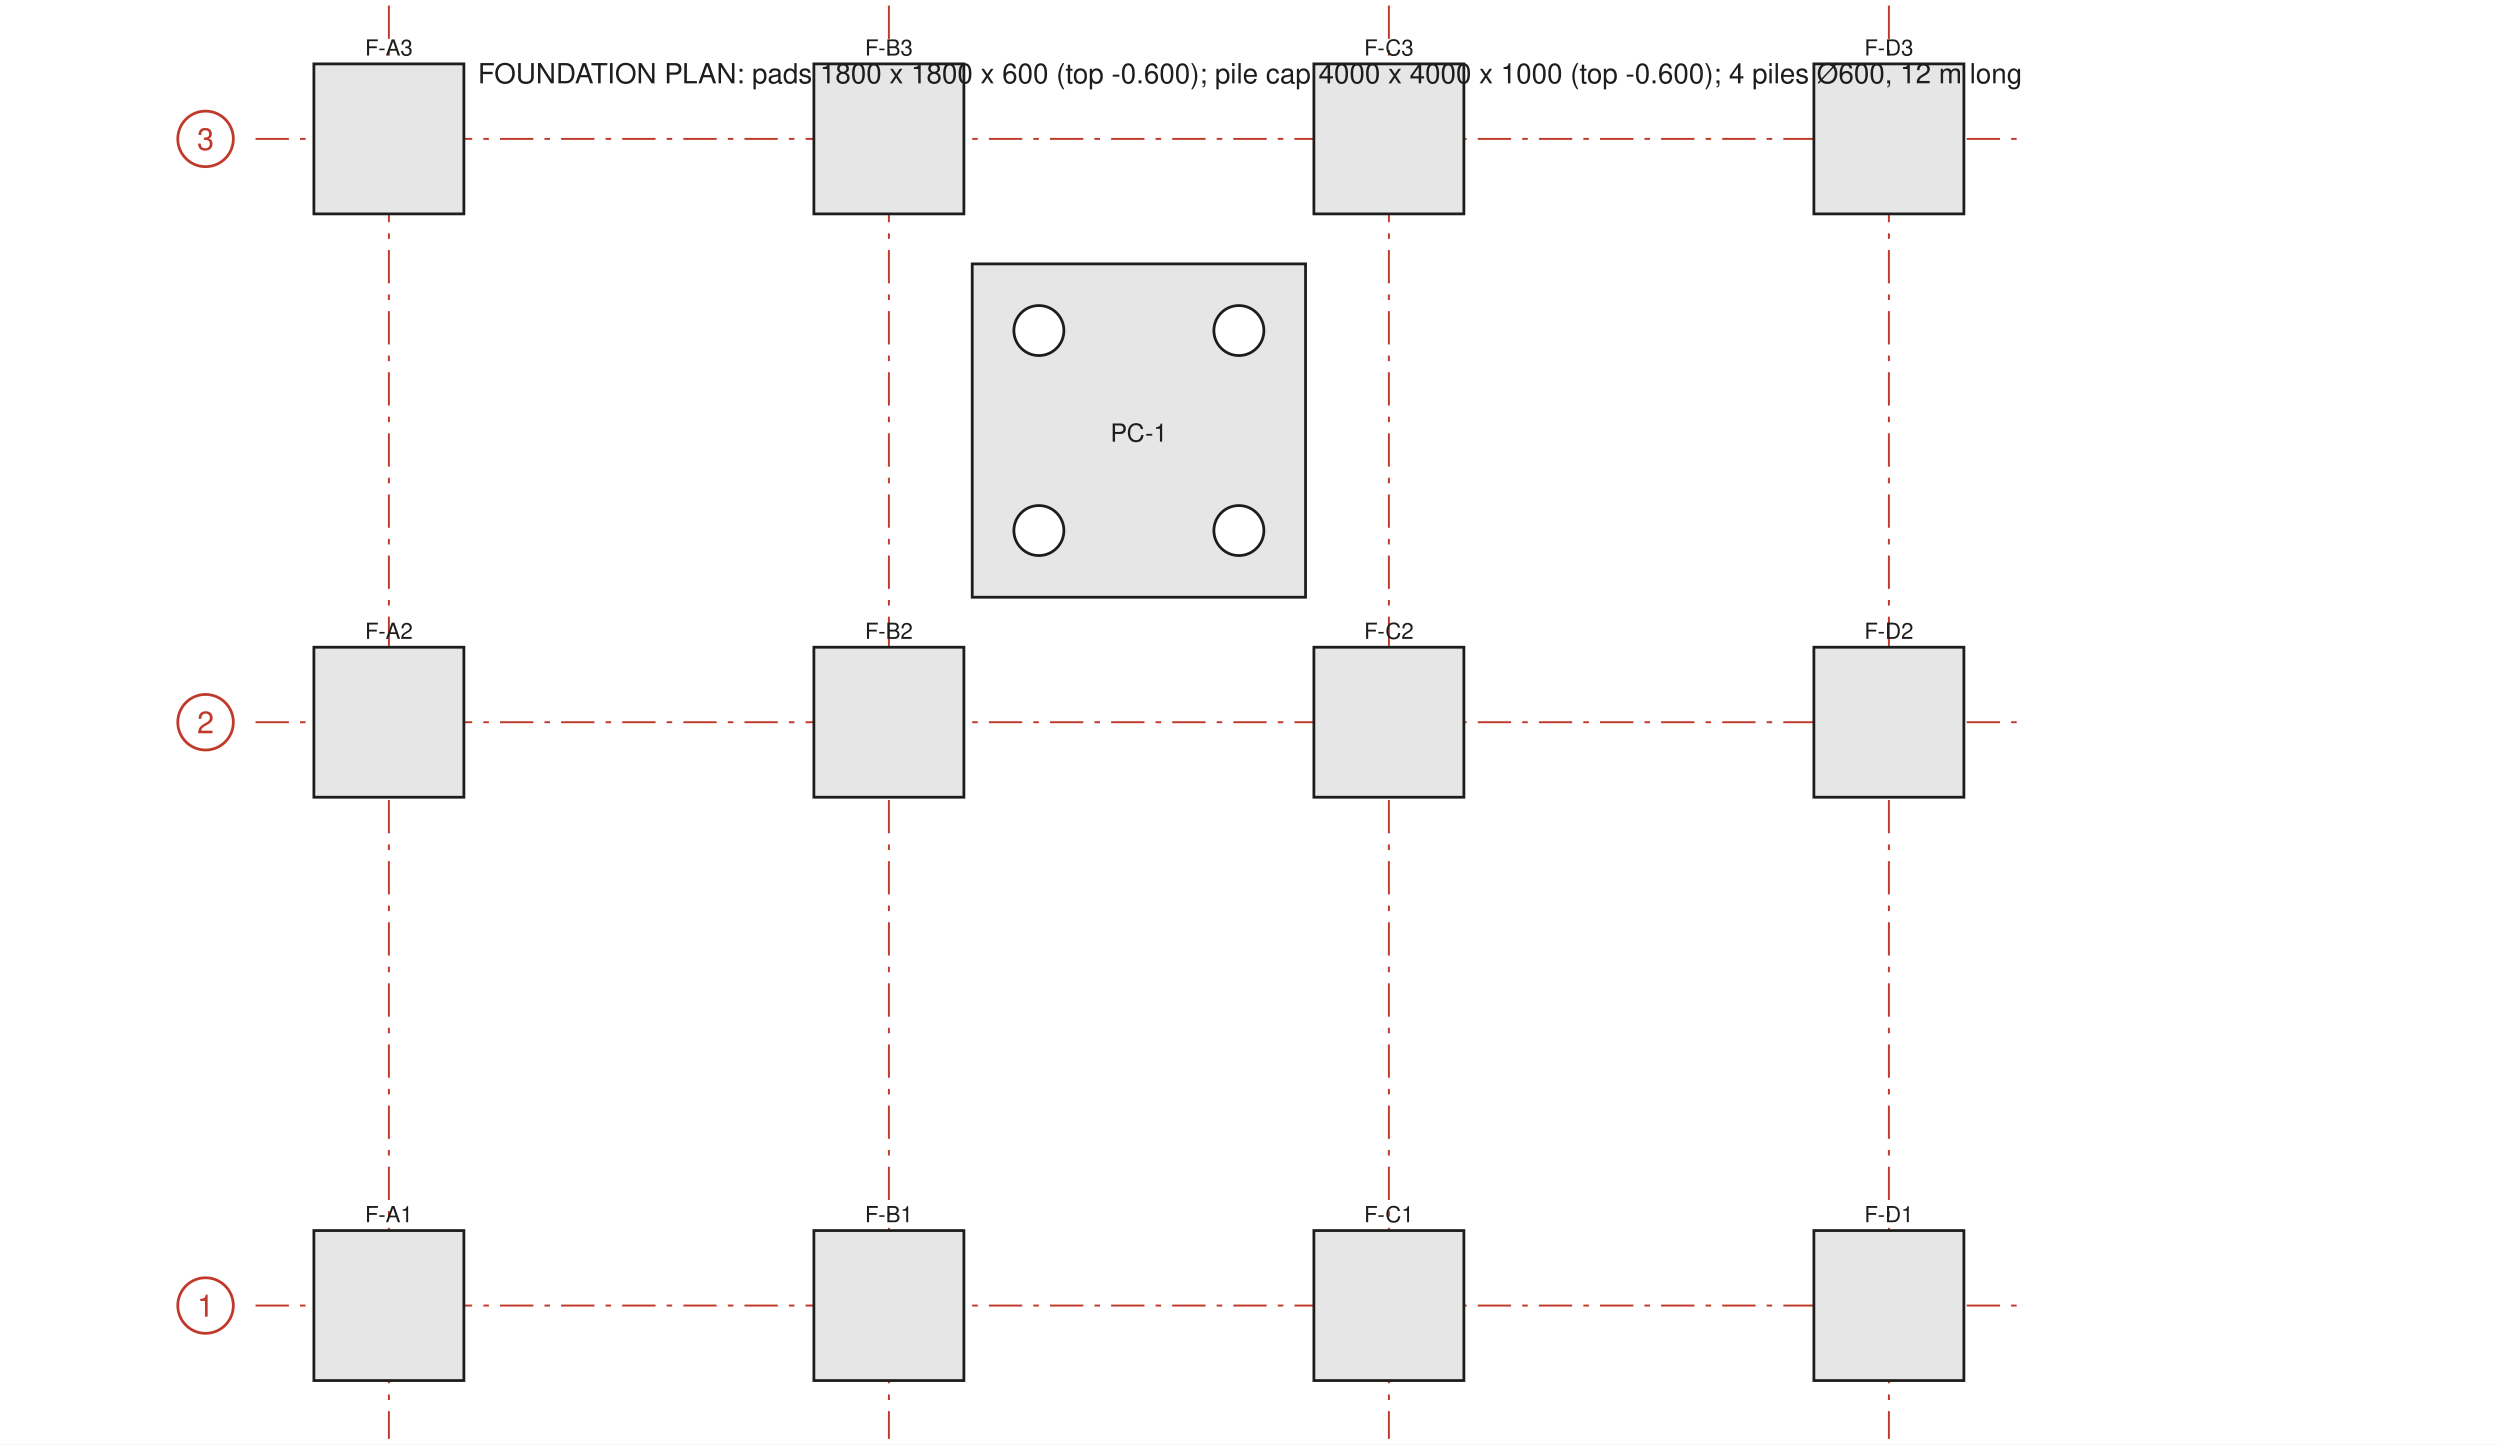
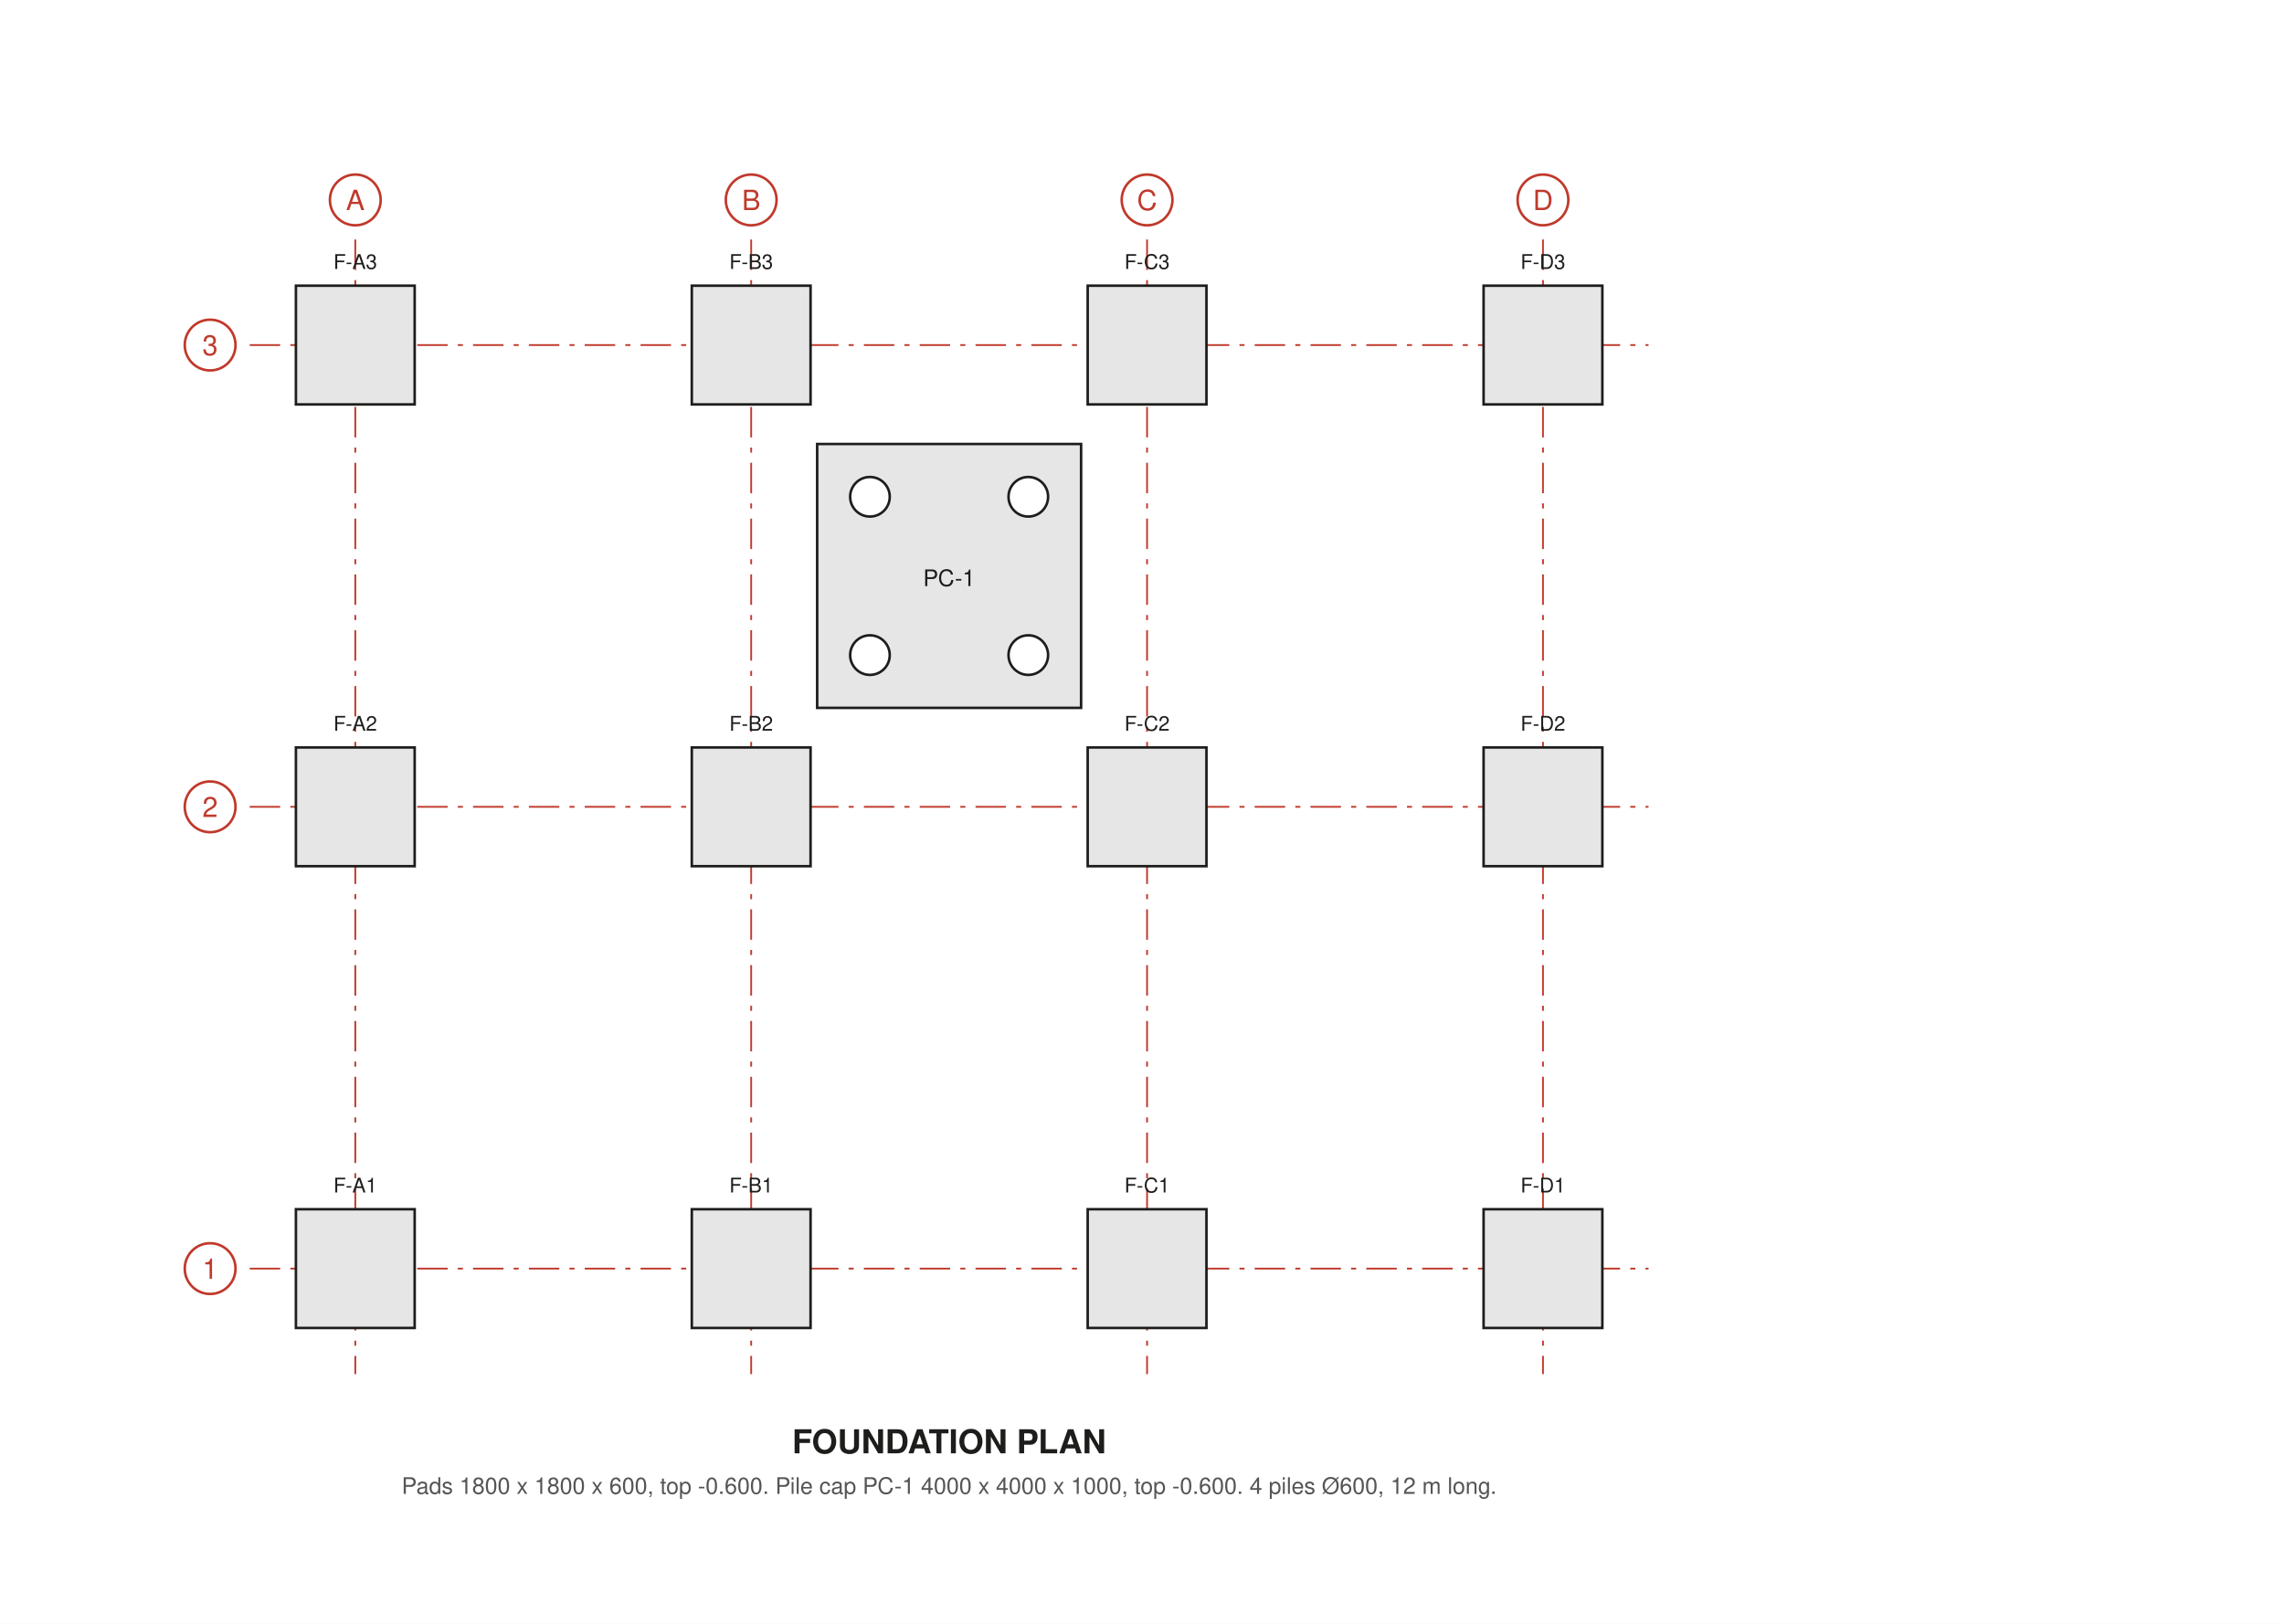
- <svg xmlns="http://www.w3.org/2000/svg" width="900" height="520" viewBox="0 0 900 520">
+ <svg xmlns="http://www.w3.org/2000/svg" width="900" height="640" viewBox="0 0 900 640">
  <rect width="100%" height="100%" fill="white" />
-   <line x1="140.0" y1="2.0" x2="140.0" y2="518.0" stroke="#c0392b" stroke-width="0.7" stroke-dasharray="12 4 2 4" />
-   <circle cx="140.0" cy="-16.0" r="10" fill="white" stroke="#c0392b" stroke-width="1" />
-   <text x="140.0" y="-12.0" font-size="11" text-anchor="middle" fill="#c0392b" font-weight="normal" font-family="Helvetica, Arial, sans-serif">A</text>
-   <line x1="320.0" y1="2.0" x2="320.0" y2="518.0" stroke="#c0392b" stroke-width="0.7" stroke-dasharray="12 4 2 4" />
-   <circle cx="320.0" cy="-16.0" r="10" fill="white" stroke="#c0392b" stroke-width="1" />
-   <text x="320.0" y="-12.0" font-size="11" text-anchor="middle" fill="#c0392b" font-weight="normal" font-family="Helvetica, Arial, sans-serif">B</text>
-   <line x1="500.0" y1="2.0" x2="500.0" y2="518.0" stroke="#c0392b" stroke-width="0.7" stroke-dasharray="12 4 2 4" />
-   <circle cx="500.0" cy="-16.0" r="10" fill="white" stroke="#c0392b" stroke-width="1" />
-   <text x="500.0" y="-12.0" font-size="11" text-anchor="middle" fill="#c0392b" font-weight="normal" font-family="Helvetica, Arial, sans-serif">C</text>
-   <line x1="680.0" y1="2.0" x2="680.0" y2="518.0" stroke="#c0392b" stroke-width="0.7" stroke-dasharray="12 4 2 4" />
-   <circle cx="680.0" cy="-16.0" r="10" fill="white" stroke="#c0392b" stroke-width="1" />
-   <text x="680.0" y="-12.0" font-size="11" text-anchor="middle" fill="#c0392b" font-weight="normal" font-family="Helvetica, Arial, sans-serif">D</text>
-   <line x1="92.0" y1="470.0" x2="728.0" y2="470.0" stroke="#c0392b" stroke-width="0.7" stroke-dasharray="12 4 2 4" />
-   <circle cx="74.0" cy="470.0" r="10" fill="white" stroke="#c0392b" stroke-width="1" />
-   <text x="74.0" y="474.0" font-size="11" text-anchor="middle" fill="#c0392b" font-weight="normal" font-family="Helvetica, Arial, sans-serif">1</text>
-   <line x1="92.0" y1="260.0" x2="728.0" y2="260.0" stroke="#c0392b" stroke-width="0.7" stroke-dasharray="12 4 2 4" />
-   <circle cx="74.0" cy="260.0" r="10" fill="white" stroke="#c0392b" stroke-width="1" />
-   <text x="74.0" y="264.0" font-size="11" text-anchor="middle" fill="#c0392b" font-weight="normal" font-family="Helvetica, Arial, sans-serif">2</text>
-   <line x1="92.0" y1="50.0" x2="728.0" y2="50.0" stroke="#c0392b" stroke-width="0.7" stroke-dasharray="12 4 2 4" />
-   <circle cx="74.0" cy="50.0" r="10" fill="white" stroke="#c0392b" stroke-width="1" />
-   <text x="74.0" y="54.0" font-size="11" text-anchor="middle" fill="#c0392b" font-weight="normal" font-family="Helvetica, Arial, sans-serif">3</text>
-   <rect x="113.0" y="443.0" width="54.0" height="54.0" fill="#e6e6e6" stroke="#1d1d1b" stroke-width="1" />
-   <text x="140.0" y="440.0" font-size="8" text-anchor="middle" fill="#1d1d1b" font-weight="normal" font-family="Helvetica, Arial, sans-serif">F-A1</text>
-   <rect x="113.0" y="233.0" width="54.0" height="54.0" fill="#e6e6e6" stroke="#1d1d1b" stroke-width="1" />
-   <text x="140.0" y="230.0" font-size="8" text-anchor="middle" fill="#1d1d1b" font-weight="normal" font-family="Helvetica, Arial, sans-serif">F-A2</text>
-   <rect x="113.0" y="23.0" width="54.0" height="54.0" fill="#e6e6e6" stroke="#1d1d1b" stroke-width="1" />
-   <text x="140.0" y="20.0" font-size="8" text-anchor="middle" fill="#1d1d1b" font-weight="normal" font-family="Helvetica, Arial, sans-serif">F-A3</text>
-   <rect x="293.0" y="443.0" width="54.0" height="54.0" fill="#e6e6e6" stroke="#1d1d1b" stroke-width="1" />
-   <text x="320.0" y="440.0" font-size="8" text-anchor="middle" fill="#1d1d1b" font-weight="normal" font-family="Helvetica, Arial, sans-serif">F-B1</text>
-   <rect x="293.0" y="233.0" width="54.0" height="54.0" fill="#e6e6e6" stroke="#1d1d1b" stroke-width="1" />
-   <text x="320.0" y="230.0" font-size="8" text-anchor="middle" fill="#1d1d1b" font-weight="normal" font-family="Helvetica, Arial, sans-serif">F-B2</text>
-   <rect x="293.0" y="23.0" width="54.0" height="54.0" fill="#e6e6e6" stroke="#1d1d1b" stroke-width="1" />
-   <text x="320.0" y="20.0" font-size="8" text-anchor="middle" fill="#1d1d1b" font-weight="normal" font-family="Helvetica, Arial, sans-serif">F-B3</text>
-   <rect x="473.0" y="443.0" width="54.0" height="54.0" fill="#e6e6e6" stroke="#1d1d1b" stroke-width="1" />
-   <text x="500.0" y="440.0" font-size="8" text-anchor="middle" fill="#1d1d1b" font-weight="normal" font-family="Helvetica, Arial, sans-serif">F-C1</text>
-   <rect x="473.0" y="233.0" width="54.0" height="54.0" fill="#e6e6e6" stroke="#1d1d1b" stroke-width="1" />
-   <text x="500.0" y="230.0" font-size="8" text-anchor="middle" fill="#1d1d1b" font-weight="normal" font-family="Helvetica, Arial, sans-serif">F-C2</text>
-   <rect x="473.0" y="23.0" width="54.0" height="54.0" fill="#e6e6e6" stroke="#1d1d1b" stroke-width="1" />
-   <text x="500.0" y="20.0" font-size="8" text-anchor="middle" fill="#1d1d1b" font-weight="normal" font-family="Helvetica, Arial, sans-serif">F-C3</text>
-   <rect x="653.0" y="443.0" width="54.0" height="54.0" fill="#e6e6e6" stroke="#1d1d1b" stroke-width="1" />
-   <text x="680.0" y="440.0" font-size="8" text-anchor="middle" fill="#1d1d1b" font-weight="normal" font-family="Helvetica, Arial, sans-serif">F-D1</text>
-   <rect x="653.0" y="233.0" width="54.0" height="54.0" fill="#e6e6e6" stroke="#1d1d1b" stroke-width="1" />
-   <text x="680.0" y="230.0" font-size="8" text-anchor="middle" fill="#1d1d1b" font-weight="normal" font-family="Helvetica, Arial, sans-serif">F-D2</text>
-   <rect x="653.0" y="23.0" width="54.0" height="54.0" fill="#e6e6e6" stroke="#1d1d1b" stroke-width="1" />
-   <text x="680.0" y="20.0" font-size="8" text-anchor="middle" fill="#1d1d1b" font-weight="normal" font-family="Helvetica, Arial, sans-serif">F-D3</text>
-   <rect x="350.0" y="95.0" width="120.0" height="120.0" fill="#e6e6e6" stroke="#1d1d1b" stroke-width="1" />
-   <circle cx="374.0" cy="191.0" r="9.0" fill="white" stroke="#1d1d1b" />
-   <circle cx="374.0" cy="119.0" r="9.0" fill="white" stroke="#1d1d1b" />
-   <circle cx="446.0" cy="191.0" r="9.0" fill="white" stroke="#1d1d1b" />
-   <circle cx="446.0" cy="119.0" r="9.0" fill="white" stroke="#1d1d1b" />
-   <text x="410.0" y="159.0" font-size="9" text-anchor="middle" fill="#1d1d1b" font-weight="normal" font-family="Helvetica, Arial, sans-serif">PC-1</text>
-   <text x="450.0" y="30.0" font-size="10" text-anchor="middle" fill="#1d1d1b" font-weight="normal" font-family="Helvetica, Arial, sans-serif">FOUNDATION PLAN: pads 1800 x 1800 x 600 (top -0.600); pile cap 4000 x 4000 x 1000 (top -0.600); 4 piles Ø600, 12 m long</text>
+   <line x1="140.0" y1="94.4" x2="140.0" y2="541.6" stroke="#c0392b" stroke-width="0.7" stroke-dasharray="12 4 2 4" />
+   <circle cx="140.0" cy="78.8" r="10" fill="white" stroke="#c0392b" stroke-width="1" />
+   <text x="140.0" y="82.8" font-size="11" text-anchor="middle" fill="#c0392b" font-weight="normal" font-family="Helvetica, Arial, sans-serif">A</text>
+   <line x1="296.0" y1="94.4" x2="296.0" y2="541.6" stroke="#c0392b" stroke-width="0.7" stroke-dasharray="12 4 2 4" />
+   <circle cx="296.0" cy="78.8" r="10" fill="white" stroke="#c0392b" stroke-width="1" />
+   <text x="296.0" y="82.8" font-size="11" text-anchor="middle" fill="#c0392b" font-weight="normal" font-family="Helvetica, Arial, sans-serif">B</text>
+   <line x1="452.0" y1="94.4" x2="452.0" y2="541.6" stroke="#c0392b" stroke-width="0.7" stroke-dasharray="12 4 2 4" />
+   <circle cx="452.0" cy="78.8" r="10" fill="white" stroke="#c0392b" stroke-width="1" />
+   <text x="452.0" y="82.8" font-size="11" text-anchor="middle" fill="#c0392b" font-weight="normal" font-family="Helvetica, Arial, sans-serif">C</text>
+   <line x1="608.0" y1="94.4" x2="608.0" y2="541.6" stroke="#c0392b" stroke-width="0.7" stroke-dasharray="12 4 2 4" />
+   <circle cx="608.0" cy="78.8" r="10" fill="white" stroke="#c0392b" stroke-width="1" />
+   <text x="608.0" y="82.8" font-size="11" text-anchor="middle" fill="#c0392b" font-weight="normal" font-family="Helvetica, Arial, sans-serif">D</text>
+   <line x1="98.4" y1="500.0" x2="649.6" y2="500.0" stroke="#c0392b" stroke-width="0.7" stroke-dasharray="12 4 2 4" />
+   <circle cx="82.8" cy="500.0" r="10" fill="white" stroke="#c0392b" stroke-width="1" />
+   <text x="82.8" y="504.0" font-size="11" text-anchor="middle" fill="#c0392b" font-weight="normal" font-family="Helvetica, Arial, sans-serif">1</text>
+   <line x1="98.4" y1="318.0" x2="649.6" y2="318.0" stroke="#c0392b" stroke-width="0.7" stroke-dasharray="12 4 2 4" />
+   <circle cx="82.8" cy="318.0" r="10" fill="white" stroke="#c0392b" stroke-width="1" />
+   <text x="82.8" y="322.0" font-size="11" text-anchor="middle" fill="#c0392b" font-weight="normal" font-family="Helvetica, Arial, sans-serif">2</text>
+   <line x1="98.4" y1="136.0" x2="649.6" y2="136.0" stroke="#c0392b" stroke-width="0.7" stroke-dasharray="12 4 2 4" />
+   <circle cx="82.8" cy="136.0" r="10" fill="white" stroke="#c0392b" stroke-width="1" />
+   <text x="82.8" y="140.0" font-size="11" text-anchor="middle" fill="#c0392b" font-weight="normal" font-family="Helvetica, Arial, sans-serif">3</text>
+   <rect x="116.6" y="476.6" width="46.8" height="46.8" fill="#e6e6e6" stroke="#1d1d1b" stroke-width="1" />
+   <text x="140.0" y="470.0" font-size="8" text-anchor="middle" fill="#1d1d1b" font-weight="normal" font-family="Helvetica, Arial, sans-serif">F-A1</text>
+   <rect x="116.6" y="294.6" width="46.8" height="46.8" fill="#e6e6e6" stroke="#1d1d1b" stroke-width="1" />
+   <text x="140.0" y="288.0" font-size="8" text-anchor="middle" fill="#1d1d1b" font-weight="normal" font-family="Helvetica, Arial, sans-serif">F-A2</text>
+   <rect x="116.6" y="112.6" width="46.8" height="46.8" fill="#e6e6e6" stroke="#1d1d1b" stroke-width="1" />
+   <text x="140.0" y="106.0" font-size="8" text-anchor="middle" fill="#1d1d1b" font-weight="normal" font-family="Helvetica, Arial, sans-serif">F-A3</text>
+   <rect x="272.6" y="476.6" width="46.8" height="46.8" fill="#e6e6e6" stroke="#1d1d1b" stroke-width="1" />
+   <text x="296.0" y="470.0" font-size="8" text-anchor="middle" fill="#1d1d1b" font-weight="normal" font-family="Helvetica, Arial, sans-serif">F-B1</text>
+   <rect x="272.6" y="294.6" width="46.8" height="46.8" fill="#e6e6e6" stroke="#1d1d1b" stroke-width="1" />
+   <text x="296.0" y="288.0" font-size="8" text-anchor="middle" fill="#1d1d1b" font-weight="normal" font-family="Helvetica, Arial, sans-serif">F-B2</text>
+   <rect x="272.6" y="112.6" width="46.8" height="46.8" fill="#e6e6e6" stroke="#1d1d1b" stroke-width="1" />
+   <text x="296.0" y="106.0" font-size="8" text-anchor="middle" fill="#1d1d1b" font-weight="normal" font-family="Helvetica, Arial, sans-serif">F-B3</text>
+   <rect x="428.6" y="476.6" width="46.8" height="46.8" fill="#e6e6e6" stroke="#1d1d1b" stroke-width="1" />
+   <text x="452.0" y="470.0" font-size="8" text-anchor="middle" fill="#1d1d1b" font-weight="normal" font-family="Helvetica, Arial, sans-serif">F-C1</text>
+   <rect x="428.6" y="294.6" width="46.8" height="46.8" fill="#e6e6e6" stroke="#1d1d1b" stroke-width="1" />
+   <text x="452.0" y="288.0" font-size="8" text-anchor="middle" fill="#1d1d1b" font-weight="normal" font-family="Helvetica, Arial, sans-serif">F-C2</text>
+   <rect x="428.6" y="112.6" width="46.8" height="46.8" fill="#e6e6e6" stroke="#1d1d1b" stroke-width="1" />
+   <text x="452.0" y="106.0" font-size="8" text-anchor="middle" fill="#1d1d1b" font-weight="normal" font-family="Helvetica, Arial, sans-serif">F-C3</text>
+   <rect x="584.6" y="476.6" width="46.8" height="46.8" fill="#e6e6e6" stroke="#1d1d1b" stroke-width="1" />
+   <text x="608.0" y="470.0" font-size="8" text-anchor="middle" fill="#1d1d1b" font-weight="normal" font-family="Helvetica, Arial, sans-serif">F-D1</text>
+   <rect x="584.6" y="294.6" width="46.8" height="46.8" fill="#e6e6e6" stroke="#1d1d1b" stroke-width="1" />
+   <text x="608.0" y="288.0" font-size="8" text-anchor="middle" fill="#1d1d1b" font-weight="normal" font-family="Helvetica, Arial, sans-serif">F-D2</text>
+   <rect x="584.6" y="112.6" width="46.8" height="46.8" fill="#e6e6e6" stroke="#1d1d1b" stroke-width="1" />
+   <text x="608.0" y="106.0" font-size="8" text-anchor="middle" fill="#1d1d1b" font-weight="normal" font-family="Helvetica, Arial, sans-serif">F-D3</text>
+   <rect x="322.0" y="175.0" width="104.0" height="104.0" fill="#e6e6e6" stroke="#1d1d1b" stroke-width="1" />
+   <circle cx="342.8" cy="258.2" r="7.8" fill="white" stroke="#1d1d1b" />
+   <circle cx="342.8" cy="195.8" r="7.8" fill="white" stroke="#1d1d1b" />
+   <circle cx="405.2" cy="258.2" r="7.8" fill="white" stroke="#1d1d1b" />
+   <circle cx="405.2" cy="195.8" r="7.8" fill="white" stroke="#1d1d1b" />
+   <text x="374.0" y="231.0" font-size="9" text-anchor="middle" fill="#1d1d1b" font-weight="normal" font-family="Helvetica, Arial, sans-serif">PC-1</text>
+   <text x="374.0" y="572.8" font-size="13" text-anchor="middle" fill="#1d1d1b" font-weight="bold" font-family="Helvetica, Arial, sans-serif">FOUNDATION PLAN</text>
+   <text x="374.0" y="588.8" font-size="9" text-anchor="middle" fill="#555" font-weight="normal" font-family="Helvetica, Arial, sans-serif">Pads 1800 x 1800 x 600, top -0.600. Pile cap PC-1 4000 x 4000 x 1000, top -0.600. 4 piles Ø600, 12 m long.</text>
</svg>
